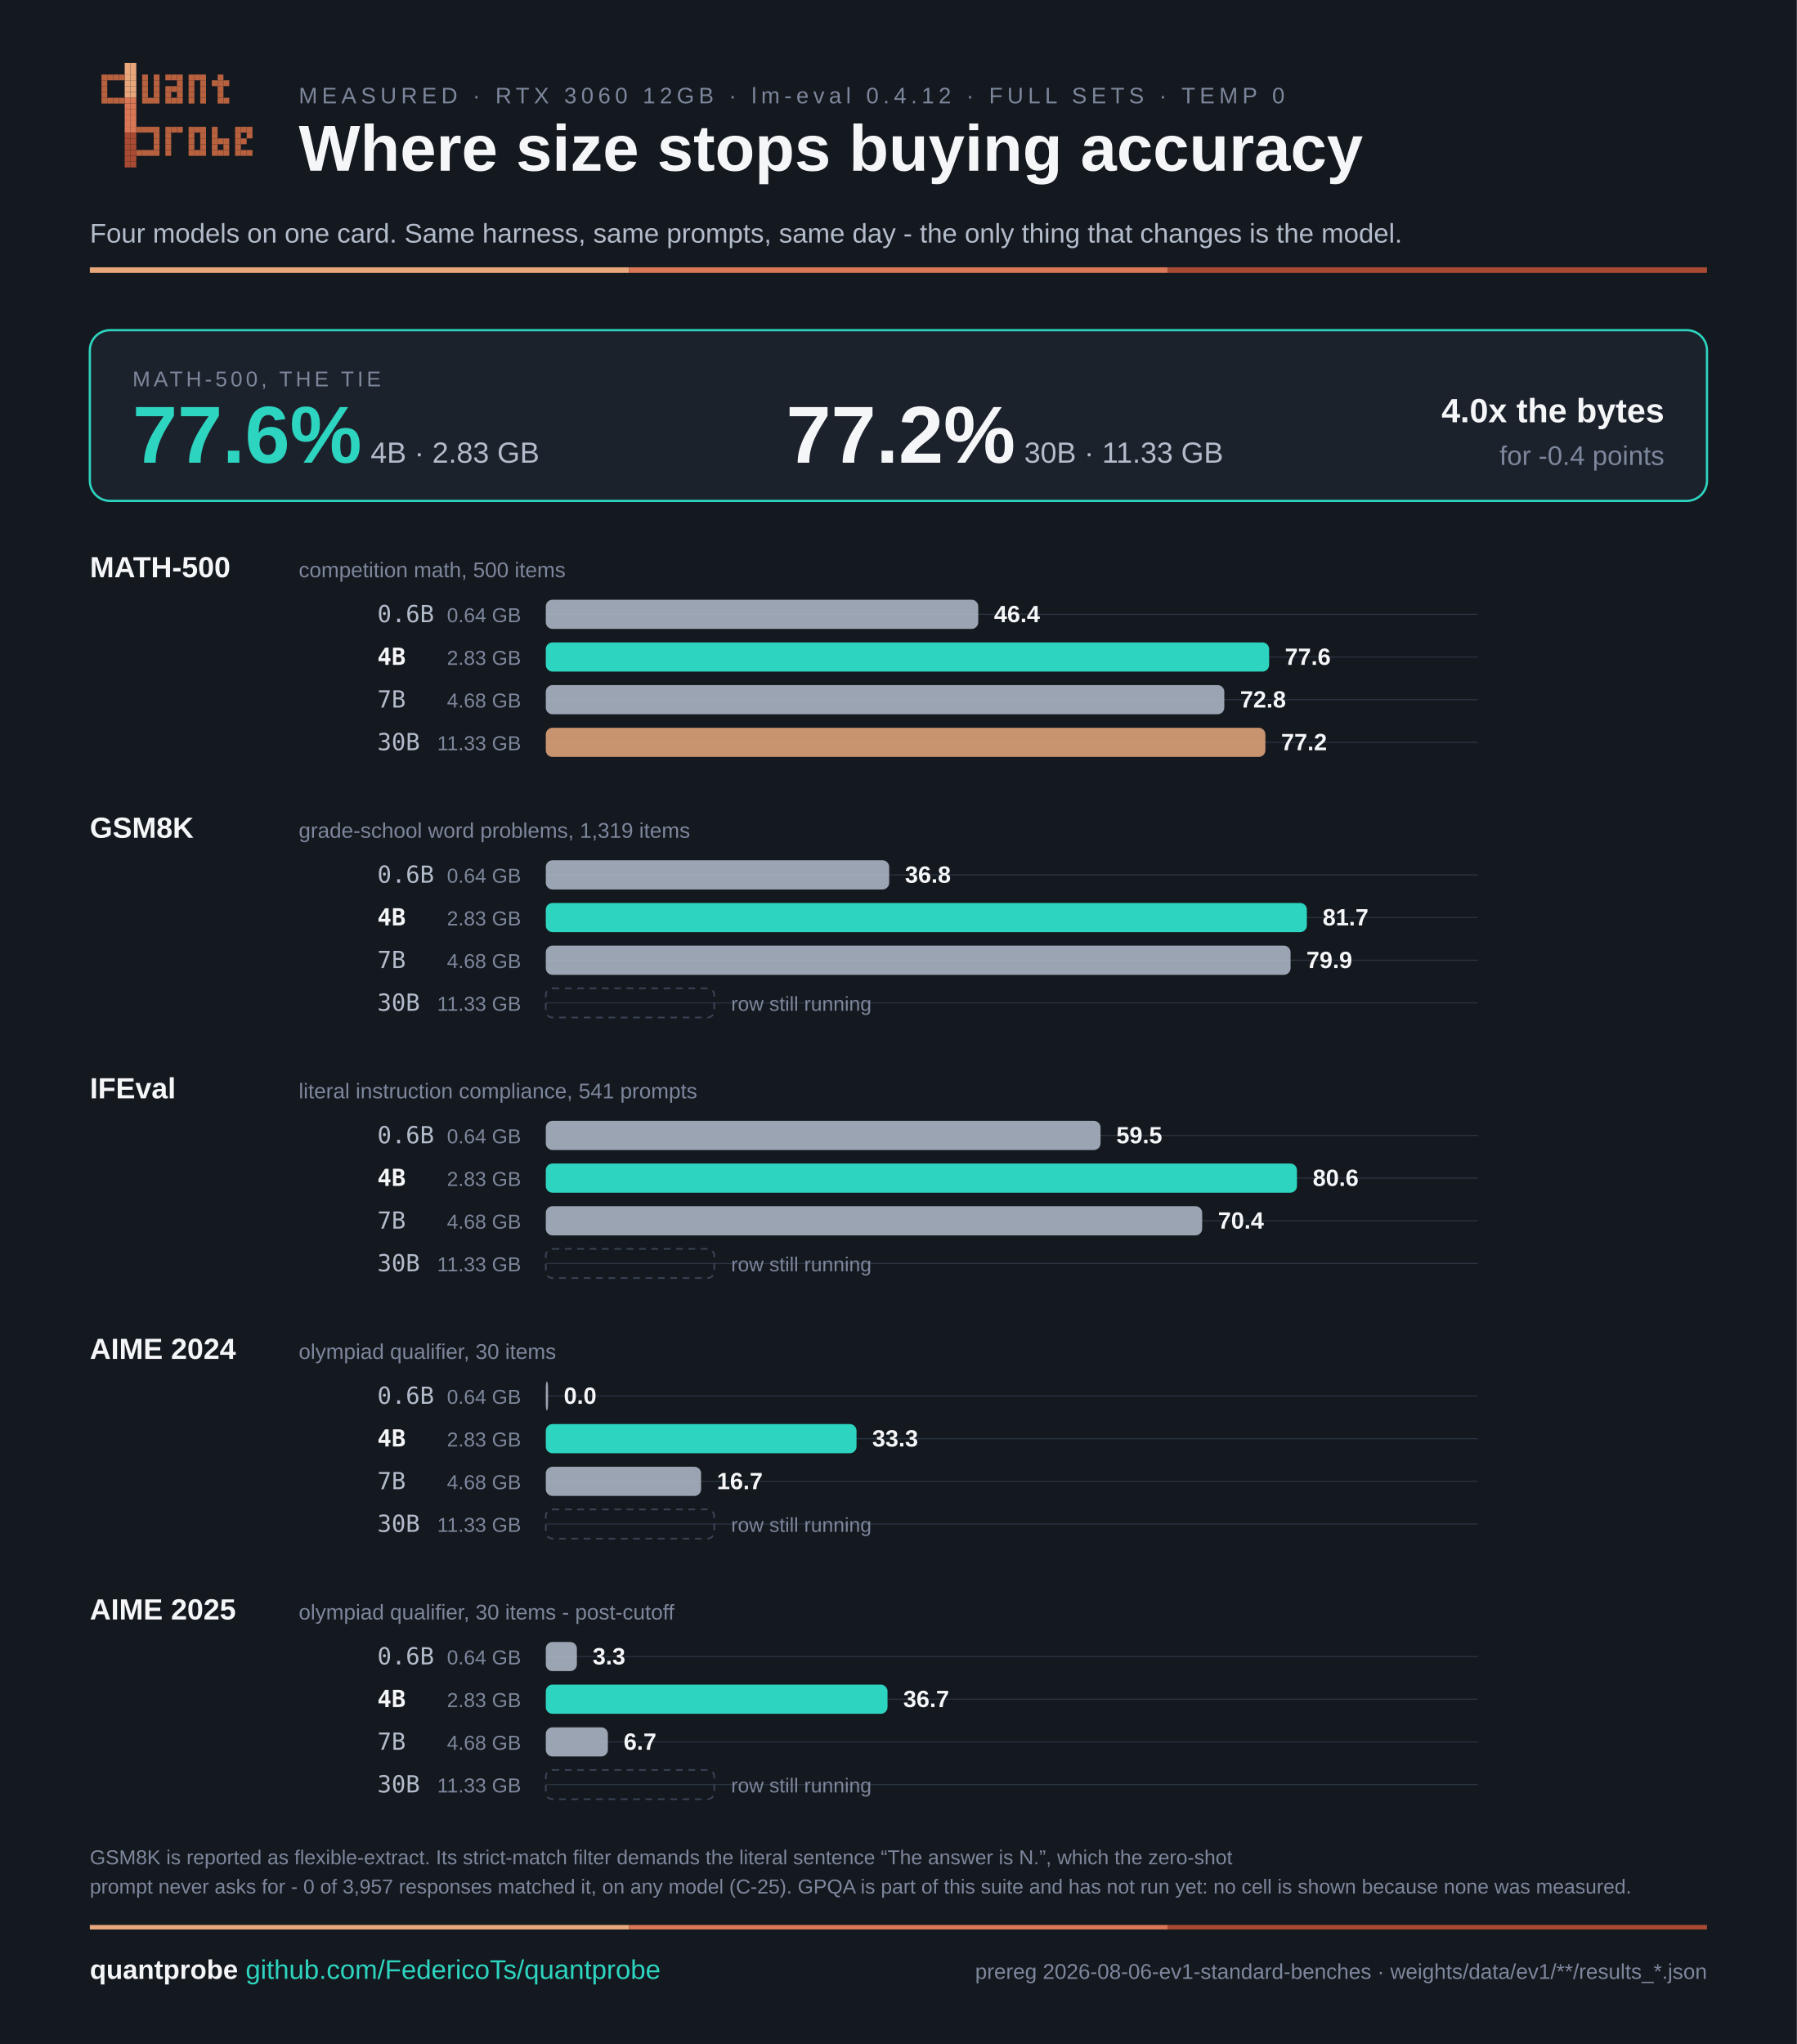
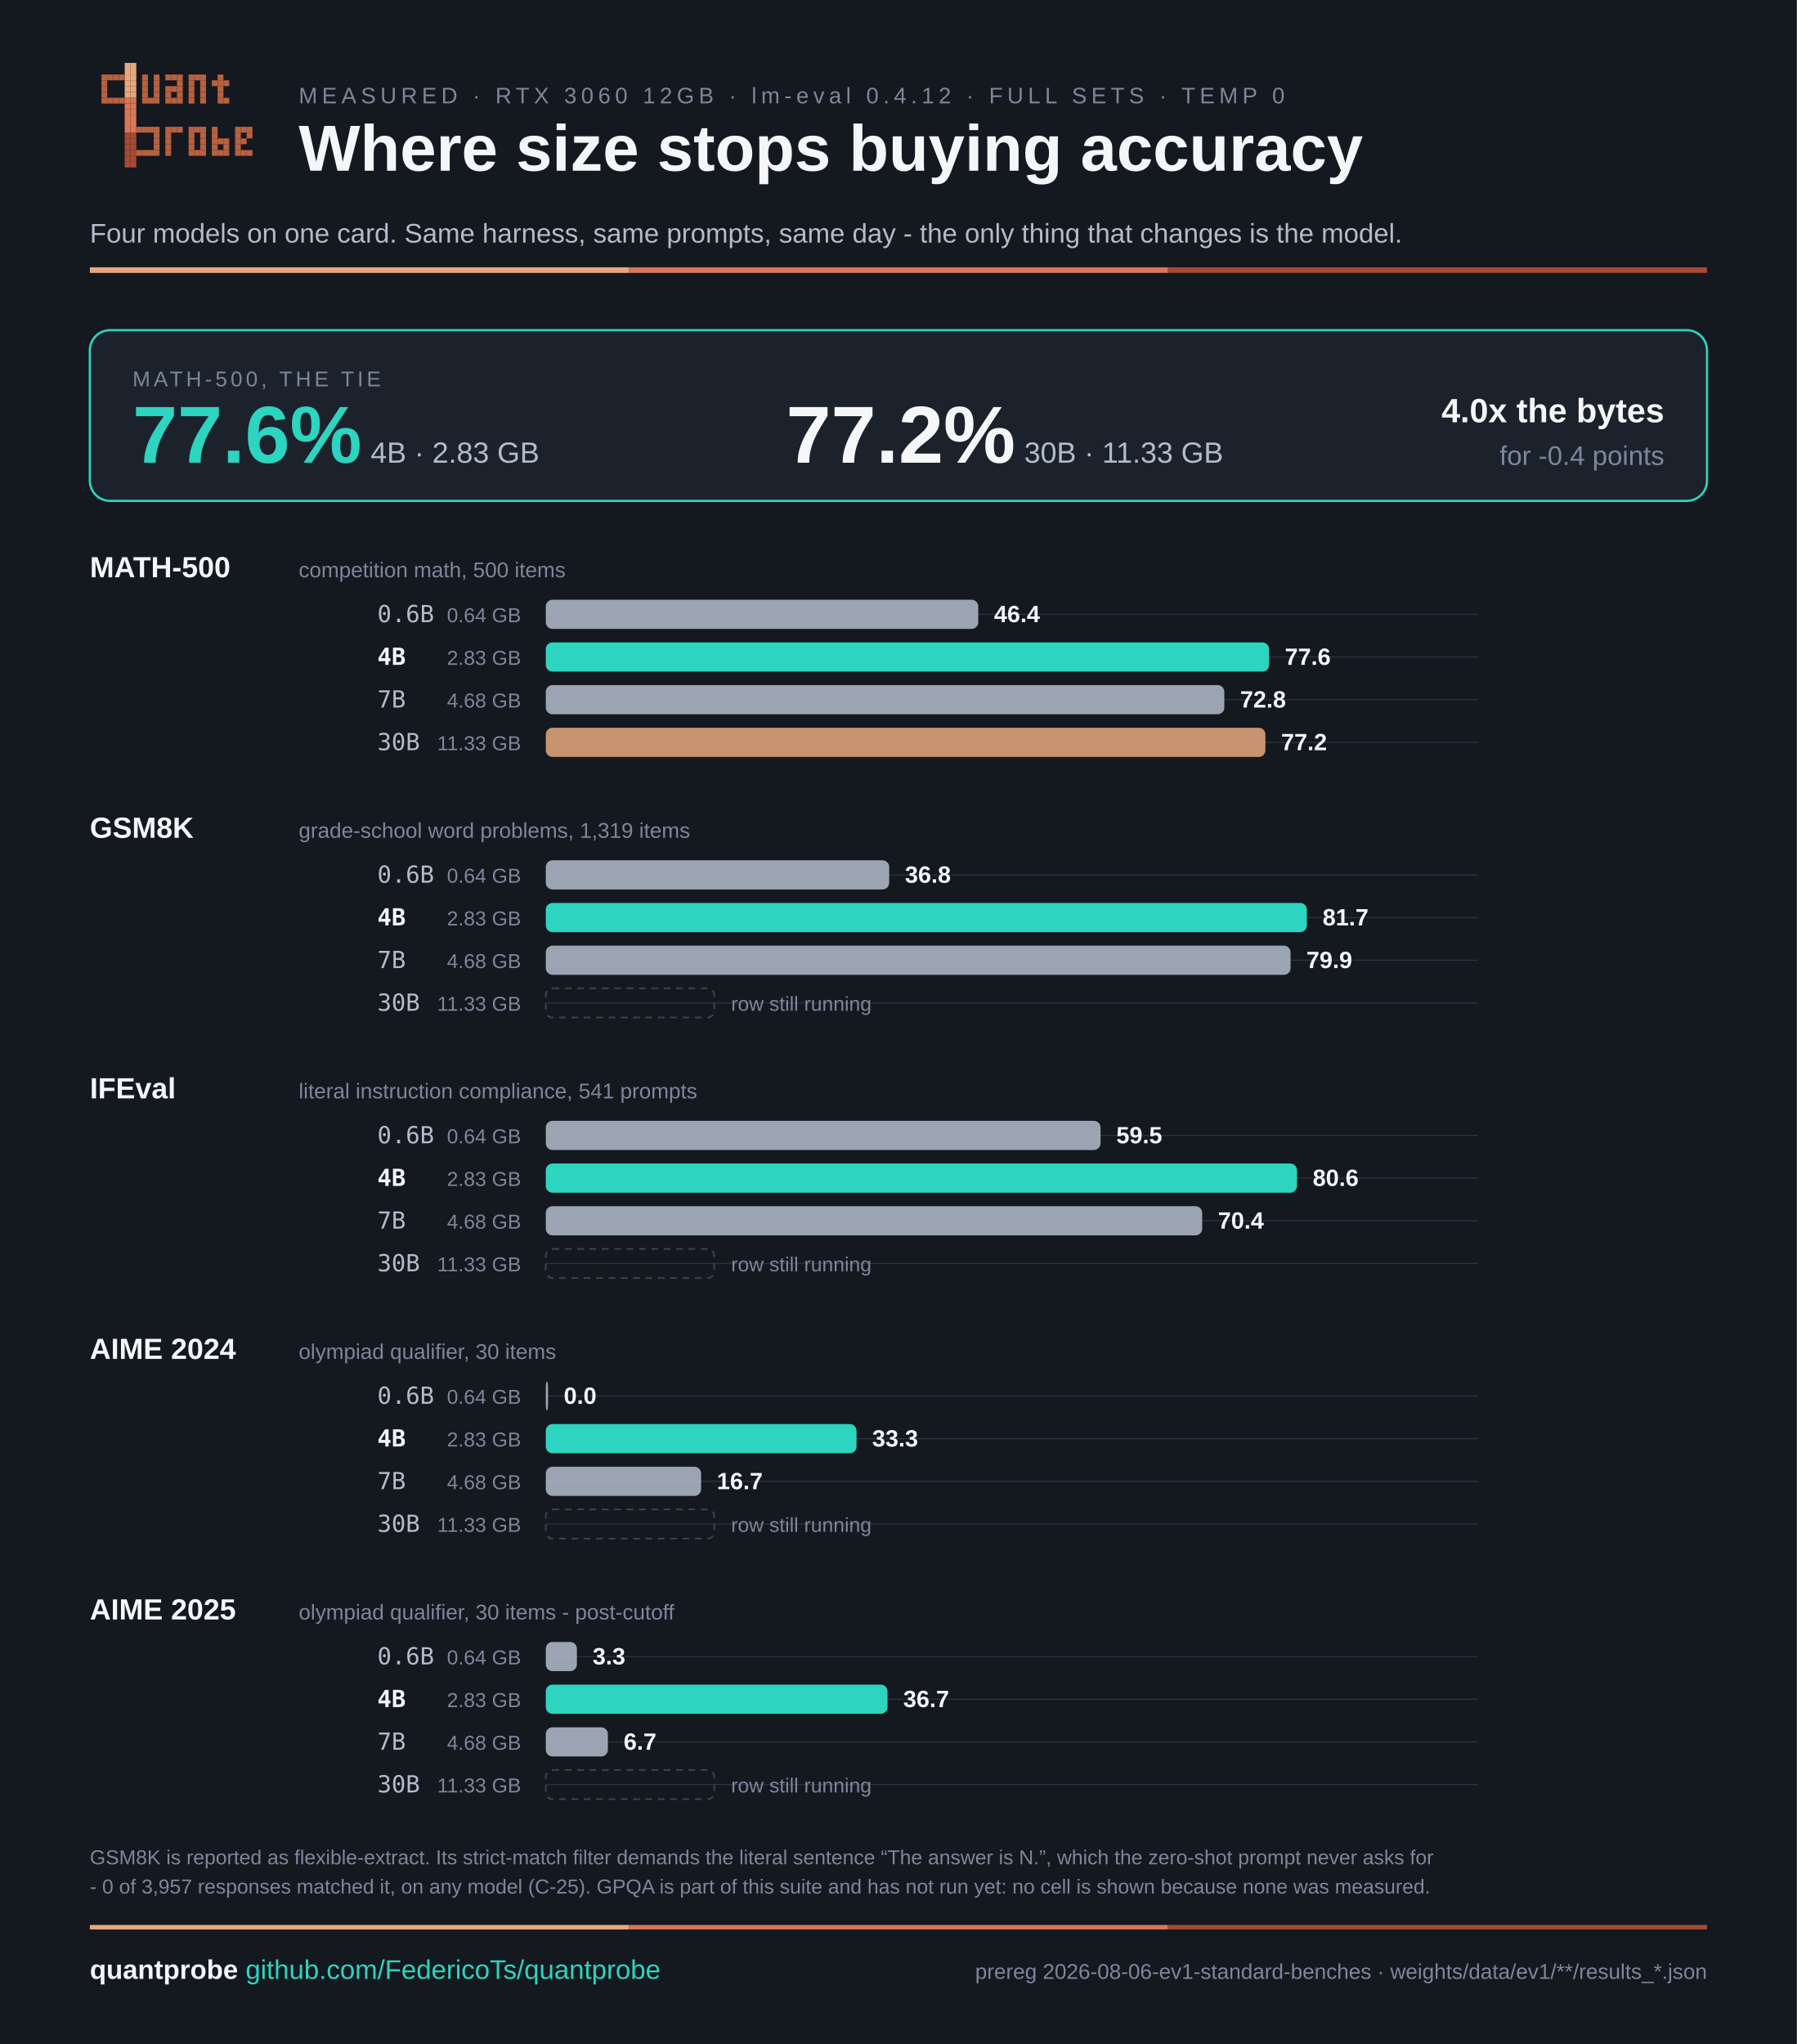
<svg xmlns="http://www.w3.org/2000/svg" viewBox="0 0 1600 1820" font-family="Segoe UI, Arial, sans-serif">
  <rect width="1600" height="1820" fill="#14181f" />
  <g transform="translate(80,56) scale(0.4310345)">
    <rect x="72" y="0" width="12" height="12" fill="#e8a87c" />
    <rect x="84" y="0" width="12" height="12" fill="#e8a87c" />
    <rect x="72" y="12" width="12" height="12" fill="#e8a87c" />
    <rect x="84" y="12" width="12" height="12" fill="#e8a87c" />
    <rect x="72" y="24" width="12" height="12" fill="#e8a87c" />
    <rect x="84" y="24" width="12" height="12" fill="#e8a87c" />
    <rect x="72" y="36" width="12" height="12" fill="#e8a87c" />
    <rect x="84" y="36" width="12" height="12" fill="#e8a87c" />
    <rect x="72" y="48" width="12" height="12" fill="#e8a87c" />
    <rect x="84" y="48" width="12" height="12" fill="#e8a87c" />
    <rect x="72" y="60" width="12" height="12" fill="#e8a87c" />
    <rect x="84" y="60" width="12" height="12" fill="#e8a87c" />
    <rect x="72" y="72" width="12" height="12" fill="#d97757" />
    <rect x="84" y="72" width="12" height="12" fill="#d97757" />
    <rect x="72" y="84" width="12" height="12" fill="#d97757" />
    <rect x="84" y="84" width="12" height="12" fill="#d97757" />
    <rect x="72" y="96" width="12" height="12" fill="#d97757" />
    <rect x="84" y="96" width="12" height="12" fill="#d97757" />
    <rect x="72" y="108" width="12" height="12" fill="#d97757" />
    <rect x="84" y="108" width="12" height="12" fill="#d97757" />
    <rect x="72" y="120" width="12" height="12" fill="#d97757" />
    <rect x="84" y="120" width="12" height="12" fill="#d97757" />
    <rect x="72" y="132" width="12" height="12" fill="#d97757" />
    <rect x="84" y="132" width="12" height="12" fill="#d97757" />
    <rect x="72" y="144" width="12" height="12" fill="#a84b32" />
    <rect x="84" y="144" width="12" height="12" fill="#a84b32" />
    <rect x="72" y="156" width="12" height="12" fill="#a84b32" />
    <rect x="84" y="156" width="12" height="12" fill="#a84b32" />
    <rect x="72" y="168" width="12" height="12" fill="#a84b32" />
    <rect x="84" y="168" width="12" height="12" fill="#a84b32" />
    <rect x="72" y="180" width="12" height="12" fill="#a84b32" />
    <rect x="84" y="180" width="12" height="12" fill="#a84b32" />
    <rect x="72" y="192" width="12" height="12" fill="#a84b32" />
    <rect x="84" y="192" width="12" height="12" fill="#a84b32" />
    <rect x="72" y="204" width="12" height="12" fill="#a84b32" />
    <rect x="84" y="204" width="12" height="12" fill="#a84b32" />
    <rect x="24" y="24" width="12" height="12" fill="#b8613f" />
    <rect x="24" y="72" width="12" height="12" fill="#b8613f" />
    <rect x="36" y="24" width="12" height="12" fill="#b8613f" />
    <rect x="36" y="72" width="12" height="12" fill="#b8613f" />
    <rect x="48" y="24" width="12" height="12" fill="#b8613f" />
    <rect x="48" y="72" width="12" height="12" fill="#b8613f" />
    <rect x="60" y="24" width="12" height="12" fill="#b8613f" />
    <rect x="60" y="72" width="12" height="12" fill="#b8613f" />
    <rect x="24" y="36" width="12" height="12" fill="#b8613f" />
    <rect x="24" y="48" width="12" height="12" fill="#b8613f" />
    <rect x="24" y="60" width="12" height="12" fill="#b8613f" />
    <rect x="108" y="24" width="12" height="12" fill="#b8613f" />
    <rect x="132" y="24" width="12" height="12" fill="#b8613f" />
    <rect x="108" y="36" width="12" height="12" fill="#b8613f" />
    <rect x="132" y="36" width="12" height="12" fill="#b8613f" />
    <rect x="108" y="48" width="12" height="12" fill="#b8613f" />
    <rect x="132" y="48" width="12" height="12" fill="#b8613f" />
    <rect x="108" y="60" width="12" height="12" fill="#b8613f" />
    <rect x="132" y="60" width="12" height="12" fill="#b8613f" />
    <rect x="108" y="72" width="12" height="12" fill="#b8613f" />
    <rect x="120" y="72" width="12" height="12" fill="#b8613f" />
    <rect x="132" y="72" width="12" height="12" fill="#b8613f" />
    <rect x="156" y="24" width="12" height="12" fill="#b8613f" />
    <rect x="168" y="24" width="12" height="12" fill="#b8613f" />
    <rect x="180" y="24" width="12" height="12" fill="#b8613f" />
    <rect x="180" y="36" width="12" height="12" fill="#b8613f" />
    <rect x="156" y="48" width="12" height="12" fill="#b8613f" />
    <rect x="168" y="48" width="12" height="12" fill="#b8613f" />
    <rect x="180" y="48" width="12" height="12" fill="#b8613f" />
    <rect x="156" y="60" width="12" height="12" fill="#b8613f" />
    <rect x="180" y="60" width="12" height="12" fill="#b8613f" />
    <rect x="156" y="72" width="12" height="12" fill="#b8613f" />
    <rect x="168" y="72" width="12" height="12" fill="#b8613f" />
    <rect x="180" y="72" width="12" height="12" fill="#b8613f" />
    <rect x="204" y="24" width="12" height="12" fill="#b8613f" />
    <rect x="216" y="24" width="12" height="12" fill="#b8613f" />
    <rect x="228" y="24" width="12" height="12" fill="#b8613f" />
    <rect x="204" y="36" width="12" height="12" fill="#b8613f" />
    <rect x="228" y="36" width="12" height="12" fill="#b8613f" />
    <rect x="204" y="48" width="12" height="12" fill="#b8613f" />
    <rect x="228" y="48" width="12" height="12" fill="#b8613f" />
    <rect x="204" y="60" width="12" height="12" fill="#b8613f" />
    <rect x="228" y="60" width="12" height="12" fill="#b8613f" />
    <rect x="204" y="72" width="12" height="12" fill="#b8613f" />
    <rect x="228" y="72" width="12" height="12" fill="#b8613f" />
    <rect x="264" y="24" width="12" height="12" fill="#b8613f" />
    <rect x="252" y="36" width="12" height="12" fill="#b8613f" />
    <rect x="264" y="36" width="12" height="12" fill="#b8613f" />
    <rect x="276" y="36" width="12" height="12" fill="#b8613f" />
    <rect x="264" y="48" width="12" height="12" fill="#b8613f" />
    <rect x="264" y="60" width="12" height="12" fill="#b8613f" />
    <rect x="264" y="72" width="12" height="12" fill="#b8613f" />
    <rect x="276" y="72" width="12" height="12" fill="#b8613f" />
    <rect x="96" y="132" width="12" height="12" fill="#b8613f" />
    <rect x="96" y="180" width="12" height="12" fill="#b8613f" />
    <rect x="108" y="132" width="12" height="12" fill="#b8613f" />
    <rect x="108" y="180" width="12" height="12" fill="#b8613f" />
    <rect x="120" y="132" width="12" height="12" fill="#b8613f" />
    <rect x="120" y="180" width="12" height="12" fill="#b8613f" />
    <rect x="132" y="132" width="12" height="12" fill="#b8613f" />
    <rect x="132" y="180" width="12" height="12" fill="#b8613f" />
    <rect x="132" y="144" width="12" height="12" fill="#b8613f" />
    <rect x="132" y="156" width="12" height="12" fill="#b8613f" />
    <rect x="132" y="168" width="12" height="12" fill="#b8613f" />
    <rect x="156" y="132" width="12" height="12" fill="#b8613f" />
    <rect x="168" y="132" width="12" height="12" fill="#b8613f" />
    <rect x="180" y="132" width="12" height="12" fill="#b8613f" />
    <rect x="156" y="144" width="12" height="12" fill="#b8613f" />
    <rect x="156" y="156" width="12" height="12" fill="#b8613f" />
    <rect x="156" y="168" width="12" height="12" fill="#b8613f" />
    <rect x="156" y="180" width="12" height="12" fill="#b8613f" />
    <rect x="204" y="132" width="12" height="12" fill="#b8613f" />
    <rect x="216" y="132" width="12" height="12" fill="#b8613f" />
    <rect x="228" y="132" width="12" height="12" fill="#b8613f" />
    <rect x="204" y="144" width="12" height="12" fill="#b8613f" />
    <rect x="228" y="144" width="12" height="12" fill="#b8613f" />
    <rect x="204" y="156" width="12" height="12" fill="#b8613f" />
    <rect x="228" y="156" width="12" height="12" fill="#b8613f" />
    <rect x="204" y="168" width="12" height="12" fill="#b8613f" />
    <rect x="228" y="168" width="12" height="12" fill="#b8613f" />
    <rect x="204" y="180" width="12" height="12" fill="#b8613f" />
    <rect x="216" y="180" width="12" height="12" fill="#b8613f" />
    <rect x="228" y="180" width="12" height="12" fill="#b8613f" />
    <rect x="252" y="132" width="12" height="12" fill="#b8613f" />
    <rect x="252" y="144" width="12" height="12" fill="#b8613f" />
    <rect x="252" y="156" width="12" height="12" fill="#b8613f" />
    <rect x="264" y="156" width="12" height="12" fill="#b8613f" />
    <rect x="276" y="156" width="12" height="12" fill="#b8613f" />
    <rect x="252" y="168" width="12" height="12" fill="#b8613f" />
    <rect x="276" y="168" width="12" height="12" fill="#b8613f" />
    <rect x="252" y="180" width="12" height="12" fill="#b8613f" />
    <rect x="264" y="180" width="12" height="12" fill="#b8613f" />
    <rect x="276" y="180" width="12" height="12" fill="#b8613f" />
    <rect x="300" y="132" width="12" height="12" fill="#b8613f" />
    <rect x="312" y="132" width="12" height="12" fill="#b8613f" />
    <rect x="324" y="132" width="12" height="12" fill="#b8613f" />
    <rect x="300" y="144" width="12" height="12" fill="#b8613f" />
    <rect x="324" y="144" width="12" height="12" fill="#b8613f" />
    <rect x="300" y="156" width="12" height="12" fill="#b8613f" />
    <rect x="312" y="156" width="12" height="12" fill="#b8613f" />
    <rect x="300" y="168" width="12" height="12" fill="#b8613f" />
    <rect x="300" y="180" width="12" height="12" fill="#b8613f" />
    <rect x="312" y="180" width="12" height="12" fill="#b8613f" />
    <rect x="324" y="180" width="12" height="12" fill="#b8613f" />
  </g>
  <text x="266" y="92" fill="#7d879c" font-size="20" letter-spacing="4">MEASURED · RTX 3060 12GB · lm-eval 0.4.12 · FULL SETS · TEMP 0</text>
  <text x="266" y="152" fill="#f5f6f8" font-size="58" font-weight="bold">Where size stops buying accuracy</text>
  <text x="80" y="216" fill="#b3bccb" font-size="24">Four models on one card. Same harness, same prompts, same day - the only thing that changes is the model.</text>
  <rect x="80" y="238" width="480.0" height="5" fill="#e8a87c" />
  <rect x="560.0" y="238" width="480.0" height="5" fill="#d97757" />
  <rect x="1040.0" y="238" width="480.0" height="5" fill="#a84b32" />
  <rect x="80" y="294" width="1440" height="152" rx="18" fill="#1c222c" stroke="#2dd4bf" stroke-width="2" />
  <text x="118" y="344" fill="#7d879c" font-size="19" letter-spacing="3">MATH-500, THE TIE</text>
  <text x="118" y="412" fill="#2dd4bf" font-size="72" font-weight="bold">77.6%</text>
  <text x="330" y="412" fill="#b3bccb" font-size="26">4B · 2.83 GB</text>
  <text x="700" y="412" fill="#f5f6f8" font-size="72" font-weight="bold">77.2%</text>
  <text x="912" y="412" fill="#b3bccb" font-size="26">30B · 11.33 GB</text>
  <text x="1482" y="376" text-anchor="end" fill="#f5f6f8" font-size="30" font-weight="bold">4.0x the bytes</text>
  <text x="1482" y="414" text-anchor="end" fill="#7d879c" font-size="24">for -0.4 points</text>
  <text x="80" y="514" fill="#f5f6f8" font-size="26" font-weight="bold">MATH-500</text>
  <text x="266" y="514" fill="#7d879c" font-size="19">competition math, 500 items</text>
  <text x="336" y="554" fill="#b3bccb" font-size="21" font-weight="normal" font-family="Consolas, Menlo, monospace">0.6B</text>
  <text x="464" y="554" text-anchor="end" fill="#7d879c" font-size="18">0.64 GB</text>
  <line x1="486" y1="547" x2="1316" y2="547" stroke="#2a3340" stroke-width="1" />
  <rect x="486" y="534" width="385.1" height="26" rx="6" fill="#b3bccb" opacity="0.85" />
  <text x="885.12" y="554" fill="#f5f6f8" font-size="21" font-weight="bold">46.4</text>
  <text x="336" y="592" fill="#f5f6f8" font-size="21" font-weight="bold" font-family="Consolas, Menlo, monospace">4B</text>
  <text x="464" y="592" text-anchor="end" fill="#7d879c" font-size="18">2.83 GB</text>
  <line x1="486" y1="585" x2="1316" y2="585" stroke="#2a3340" stroke-width="1" />
  <rect x="486" y="572" width="644.1" height="26" rx="6" fill="#2dd4bf" opacity="1" />
  <text x="1144.08" y="592" fill="#f5f6f8" font-size="21" font-weight="bold">77.6</text>
  <text x="336" y="630" fill="#b3bccb" font-size="21" font-weight="normal" font-family="Consolas, Menlo, monospace">7B</text>
  <text x="464" y="630" text-anchor="end" fill="#7d879c" font-size="18">4.68 GB</text>
  <line x1="486" y1="623" x2="1316" y2="623" stroke="#2a3340" stroke-width="1" />
  <rect x="486" y="610" width="604.2" height="26" rx="6" fill="#b3bccb" opacity="0.85" />
  <text x="1104.24" y="630" fill="#f5f6f8" font-size="21" font-weight="bold">72.8</text>
  <text x="336" y="668" fill="#b3bccb" font-size="21" font-weight="normal" font-family="Consolas, Menlo, monospace">30B</text>
  <text x="464" y="668" text-anchor="end" fill="#7d879c" font-size="18">11.33 GB</text>
  <line x1="486" y1="661" x2="1316" y2="661" stroke="#2a3340" stroke-width="1" />
  <rect x="486" y="648" width="640.8" height="26" rx="6" fill="#e8a87c" opacity="0.85" />
  <text x="1140.76" y="668" fill="#f5f6f8" font-size="21" font-weight="bold">77.2</text>
  <text x="80" y="746" fill="#f5f6f8" font-size="26" font-weight="bold">GSM8K</text>
  <text x="266" y="746" fill="#7d879c" font-size="19">grade-school word problems, 1,319 items</text>
  <text x="336" y="786" fill="#b3bccb" font-size="21" font-weight="normal" font-family="Consolas, Menlo, monospace">0.6B</text>
  <text x="464" y="786" text-anchor="end" fill="#7d879c" font-size="18">0.64 GB</text>
  <line x1="486" y1="779" x2="1316" y2="779" stroke="#2a3340" stroke-width="1" />
  <rect x="486" y="766" width="305.8" height="26" rx="6" fill="#b3bccb" opacity="0.85" />
  <text x="805.823" y="786" fill="#f5f6f8" font-size="21" font-weight="bold">36.8</text>
  <text x="336" y="824" fill="#f5f6f8" font-size="21" font-weight="bold" font-family="Consolas, Menlo, monospace">4B</text>
  <text x="464" y="824" text-anchor="end" fill="#7d879c" font-size="18">2.83 GB</text>
  <line x1="486" y1="817" x2="1316" y2="817" stroke="#2a3340" stroke-width="1" />
  <rect x="486" y="804" width="677.7" height="26" rx="6" fill="#2dd4bf" opacity="1" />
  <text x="1177.718" y="824" fill="#f5f6f8" font-size="21" font-weight="bold">81.7</text>
  <text x="336" y="862" fill="#b3bccb" font-size="21" font-weight="normal" font-family="Consolas, Menlo, monospace">7B</text>
  <text x="464" y="862" text-anchor="end" fill="#7d879c" font-size="18">4.68 GB</text>
  <line x1="486" y1="855" x2="1316" y2="855" stroke="#2a3340" stroke-width="1" />
  <rect x="486" y="842" width="663.2" height="26" rx="6" fill="#b3bccb" opacity="0.85" />
  <text x="1163.245" y="862" fill="#f5f6f8" font-size="21" font-weight="bold">79.9</text>
  <text x="336" y="900" fill="#b3bccb" font-size="21" font-weight="normal" font-family="Consolas, Menlo, monospace">30B</text>
  <text x="464" y="900" text-anchor="end" fill="#7d879c" font-size="18">11.33 GB</text>
  <line x1="486" y1="893" x2="1316" y2="893" stroke="#2a3340" stroke-width="1" />
  <rect x="486" y="880" width="150" height="26" rx="6" fill="none" stroke="#394355" stroke-width="1.5" stroke-dasharray="6 5" />
  <text x="651" y="900" fill="#7d879c" font-size="18">row still running</text>
  <text x="80" y="978" fill="#f5f6f8" font-size="26" font-weight="bold">IFEval</text>
  <text x="266" y="978" fill="#7d879c" font-size="19">literal instruction compliance, 541 prompts</text>
  <text x="336" y="1018" fill="#b3bccb" font-size="21" font-weight="normal" font-family="Consolas, Menlo, monospace">0.6B</text>
  <text x="464" y="1018" text-anchor="end" fill="#7d879c" font-size="18">0.64 GB</text>
  <line x1="486" y1="1011" x2="1316" y2="1011" stroke="#2a3340" stroke-width="1" />
  <rect x="486" y="998" width="494.0" height="26" rx="6" fill="#b3bccb" opacity="0.85" />
  <text x="994.011" y="1018" fill="#f5f6f8" font-size="21" font-weight="bold">59.5</text>
  <text x="336" y="1056" fill="#f5f6f8" font-size="21" font-weight="bold" font-family="Consolas, Menlo, monospace">4B</text>
  <text x="464" y="1056" text-anchor="end" fill="#7d879c" font-size="18">2.83 GB</text>
  <line x1="486" y1="1049" x2="1316" y2="1049" stroke="#2a3340" stroke-width="1" />
  <rect x="486" y="1036" width="668.9" height="26" rx="6" fill="#2dd4bf" opacity="1" />
  <text x="1168.909" y="1056" fill="#f5f6f8" font-size="21" font-weight="bold">80.6</text>
  <text x="336" y="1094" fill="#b3bccb" font-size="21" font-weight="normal" font-family="Consolas, Menlo, monospace">7B</text>
  <text x="464" y="1094" text-anchor="end" fill="#7d879c" font-size="18">4.68 GB</text>
  <line x1="486" y1="1087" x2="1316" y2="1087" stroke="#2a3340" stroke-width="1" />
  <rect x="486" y="1074" width="584.5" height="26" rx="6" fill="#b3bccb" opacity="0.85" />
  <text x="1084.529" y="1094" fill="#f5f6f8" font-size="21" font-weight="bold">70.4</text>
  <text x="336" y="1132" fill="#b3bccb" font-size="21" font-weight="normal" font-family="Consolas, Menlo, monospace">30B</text>
  <text x="464" y="1132" text-anchor="end" fill="#7d879c" font-size="18">11.33 GB</text>
  <line x1="486" y1="1125" x2="1316" y2="1125" stroke="#2a3340" stroke-width="1" />
  <rect x="486" y="1112" width="150" height="26" rx="6" fill="none" stroke="#394355" stroke-width="1.5" stroke-dasharray="6 5" />
  <text x="651" y="1132" fill="#7d879c" font-size="18">row still running</text>
  <text x="80" y="1210" fill="#f5f6f8" font-size="26" font-weight="bold">AIME 2024</text>
  <text x="266" y="1210" fill="#7d879c" font-size="19">olympiad qualifier, 30 items</text>
  <text x="336" y="1250" fill="#b3bccb" font-size="21" font-weight="normal" font-family="Consolas, Menlo, monospace">0.6B</text>
  <text x="464" y="1250" text-anchor="end" fill="#7d879c" font-size="18">0.64 GB</text>
  <line x1="486" y1="1243" x2="1316" y2="1243" stroke="#2a3340" stroke-width="1" />
  <rect x="486" y="1230" width="2.0" height="26" rx="6" fill="#b3bccb" opacity="0.85" />
  <text x="502" y="1250" fill="#f5f6f8" font-size="21" font-weight="bold">0.0</text>
  <text x="336" y="1288" fill="#f5f6f8" font-size="21" font-weight="bold" font-family="Consolas, Menlo, monospace">4B</text>
  <text x="464" y="1288" text-anchor="end" fill="#7d879c" font-size="18">2.83 GB</text>
  <line x1="486" y1="1281" x2="1316" y2="1281" stroke="#2a3340" stroke-width="1" />
  <rect x="486" y="1268" width="276.7" height="26" rx="6" fill="#2dd4bf" opacity="1" />
  <text x="776.667" y="1288" fill="#f5f6f8" font-size="21" font-weight="bold">33.3</text>
  <text x="336" y="1326" fill="#b3bccb" font-size="21" font-weight="normal" font-family="Consolas, Menlo, monospace">7B</text>
  <text x="464" y="1326" text-anchor="end" fill="#7d879c" font-size="18">4.68 GB</text>
  <line x1="486" y1="1319" x2="1316" y2="1319" stroke="#2a3340" stroke-width="1" />
  <rect x="486" y="1306" width="138.3" height="26" rx="6" fill="#b3bccb" opacity="0.85" />
  <text x="638.333" y="1326" fill="#f5f6f8" font-size="21" font-weight="bold">16.7</text>
  <text x="336" y="1364" fill="#b3bccb" font-size="21" font-weight="normal" font-family="Consolas, Menlo, monospace">30B</text>
  <text x="464" y="1364" text-anchor="end" fill="#7d879c" font-size="18">11.33 GB</text>
  <line x1="486" y1="1357" x2="1316" y2="1357" stroke="#2a3340" stroke-width="1" />
  <rect x="486" y="1344" width="150" height="26" rx="6" fill="none" stroke="#394355" stroke-width="1.5" stroke-dasharray="6 5" />
  <text x="651" y="1364" fill="#7d879c" font-size="18">row still running</text>
  <text x="80" y="1442" fill="#f5f6f8" font-size="26" font-weight="bold">AIME 2025</text>
  <text x="266" y="1442" fill="#7d879c" font-size="19">olympiad qualifier, 30 items - post-cutoff</text>
  <text x="336" y="1482" fill="#b3bccb" font-size="21" font-weight="normal" font-family="Consolas, Menlo, monospace">0.6B</text>
  <text x="464" y="1482" text-anchor="end" fill="#7d879c" font-size="18">0.64 GB</text>
  <line x1="486" y1="1475" x2="1316" y2="1475" stroke="#2a3340" stroke-width="1" />
  <rect x="486" y="1462" width="27.7" height="26" rx="6" fill="#b3bccb" opacity="0.85" />
  <text x="527.667" y="1482" fill="#f5f6f8" font-size="21" font-weight="bold">3.3</text>
  <text x="336" y="1520" fill="#f5f6f8" font-size="21" font-weight="bold" font-family="Consolas, Menlo, monospace">4B</text>
  <text x="464" y="1520" text-anchor="end" fill="#7d879c" font-size="18">2.83 GB</text>
  <line x1="486" y1="1513" x2="1316" y2="1513" stroke="#2a3340" stroke-width="1" />
  <rect x="486" y="1500" width="304.3" height="26" rx="6" fill="#2dd4bf" opacity="1" />
  <text x="804.333" y="1520" fill="#f5f6f8" font-size="21" font-weight="bold">36.7</text>
  <text x="336" y="1558" fill="#b3bccb" font-size="21" font-weight="normal" font-family="Consolas, Menlo, monospace">7B</text>
  <text x="464" y="1558" text-anchor="end" fill="#7d879c" font-size="18">4.68 GB</text>
  <line x1="486" y1="1551" x2="1316" y2="1551" stroke="#2a3340" stroke-width="1" />
  <rect x="486" y="1538" width="55.3" height="26" rx="6" fill="#b3bccb" opacity="0.85" />
  <text x="555.333" y="1558" fill="#f5f6f8" font-size="21" font-weight="bold">6.7</text>
  <text x="336" y="1596" fill="#b3bccb" font-size="21" font-weight="normal" font-family="Consolas, Menlo, monospace">30B</text>
  <text x="464" y="1596" text-anchor="end" fill="#7d879c" font-size="18">11.33 GB</text>
  <line x1="486" y1="1589" x2="1316" y2="1589" stroke="#2a3340" stroke-width="1" />
  <rect x="486" y="1576" width="150" height="26" rx="6" fill="none" stroke="#394355" stroke-width="1.5" stroke-dasharray="6 5" />
  <text x="651" y="1596" fill="#7d879c" font-size="18">row still running</text>
-   <text x="80" y="1660" fill="#7d879c" font-size="18">GSM8K is reported as flexible-extract. Its strict-match filter demands the literal sentence “The answer is N.”, which the zero-shot</text>
-   <text x="80" y="1686" fill="#7d879c" font-size="18">prompt never asks for - 0 of 3,957 responses matched it, on any model (C-25). GPQA is part of this suite and has not run yet: no cell is shown because none was measured.</text>
+   <text x="80" y="1660" fill="#7d879c" font-size="18">GSM8K is reported as flexible-extract. Its strict-match filter demands the literal sentence “The answer is N.”, which the zero-shot prompt never asks for</text>
+   <text x="80" y="1686" fill="#7d879c" font-size="18">- 0 of 3,957 responses matched it, on any model (C-25). GPQA is part of this suite and has not run yet: no cell is shown because none was measured.</text>
  <rect x="80" y="1714" width="480.0" height="4" fill="#e8a87c" />
  <rect x="560.0" y="1714" width="480.0" height="4" fill="#d97757" />
  <rect x="1040.0" y="1714" width="480.0" height="4" fill="#a84b32" />
  <text x="80" y="1762" fill="#f5f6f8" font-size="24" font-weight="bold">quantprobe  <tspan fill="#2dd4bf" font-weight="normal">github.com/FedericoTs/quantprobe</tspan>
  </text>
  <text x="1520" y="1762" text-anchor="end" fill="#7d879c" font-size="19">prereg 2026-08-06-ev1-standard-benches · weights/data/ev1/**/results_*.json</text>
</svg>
